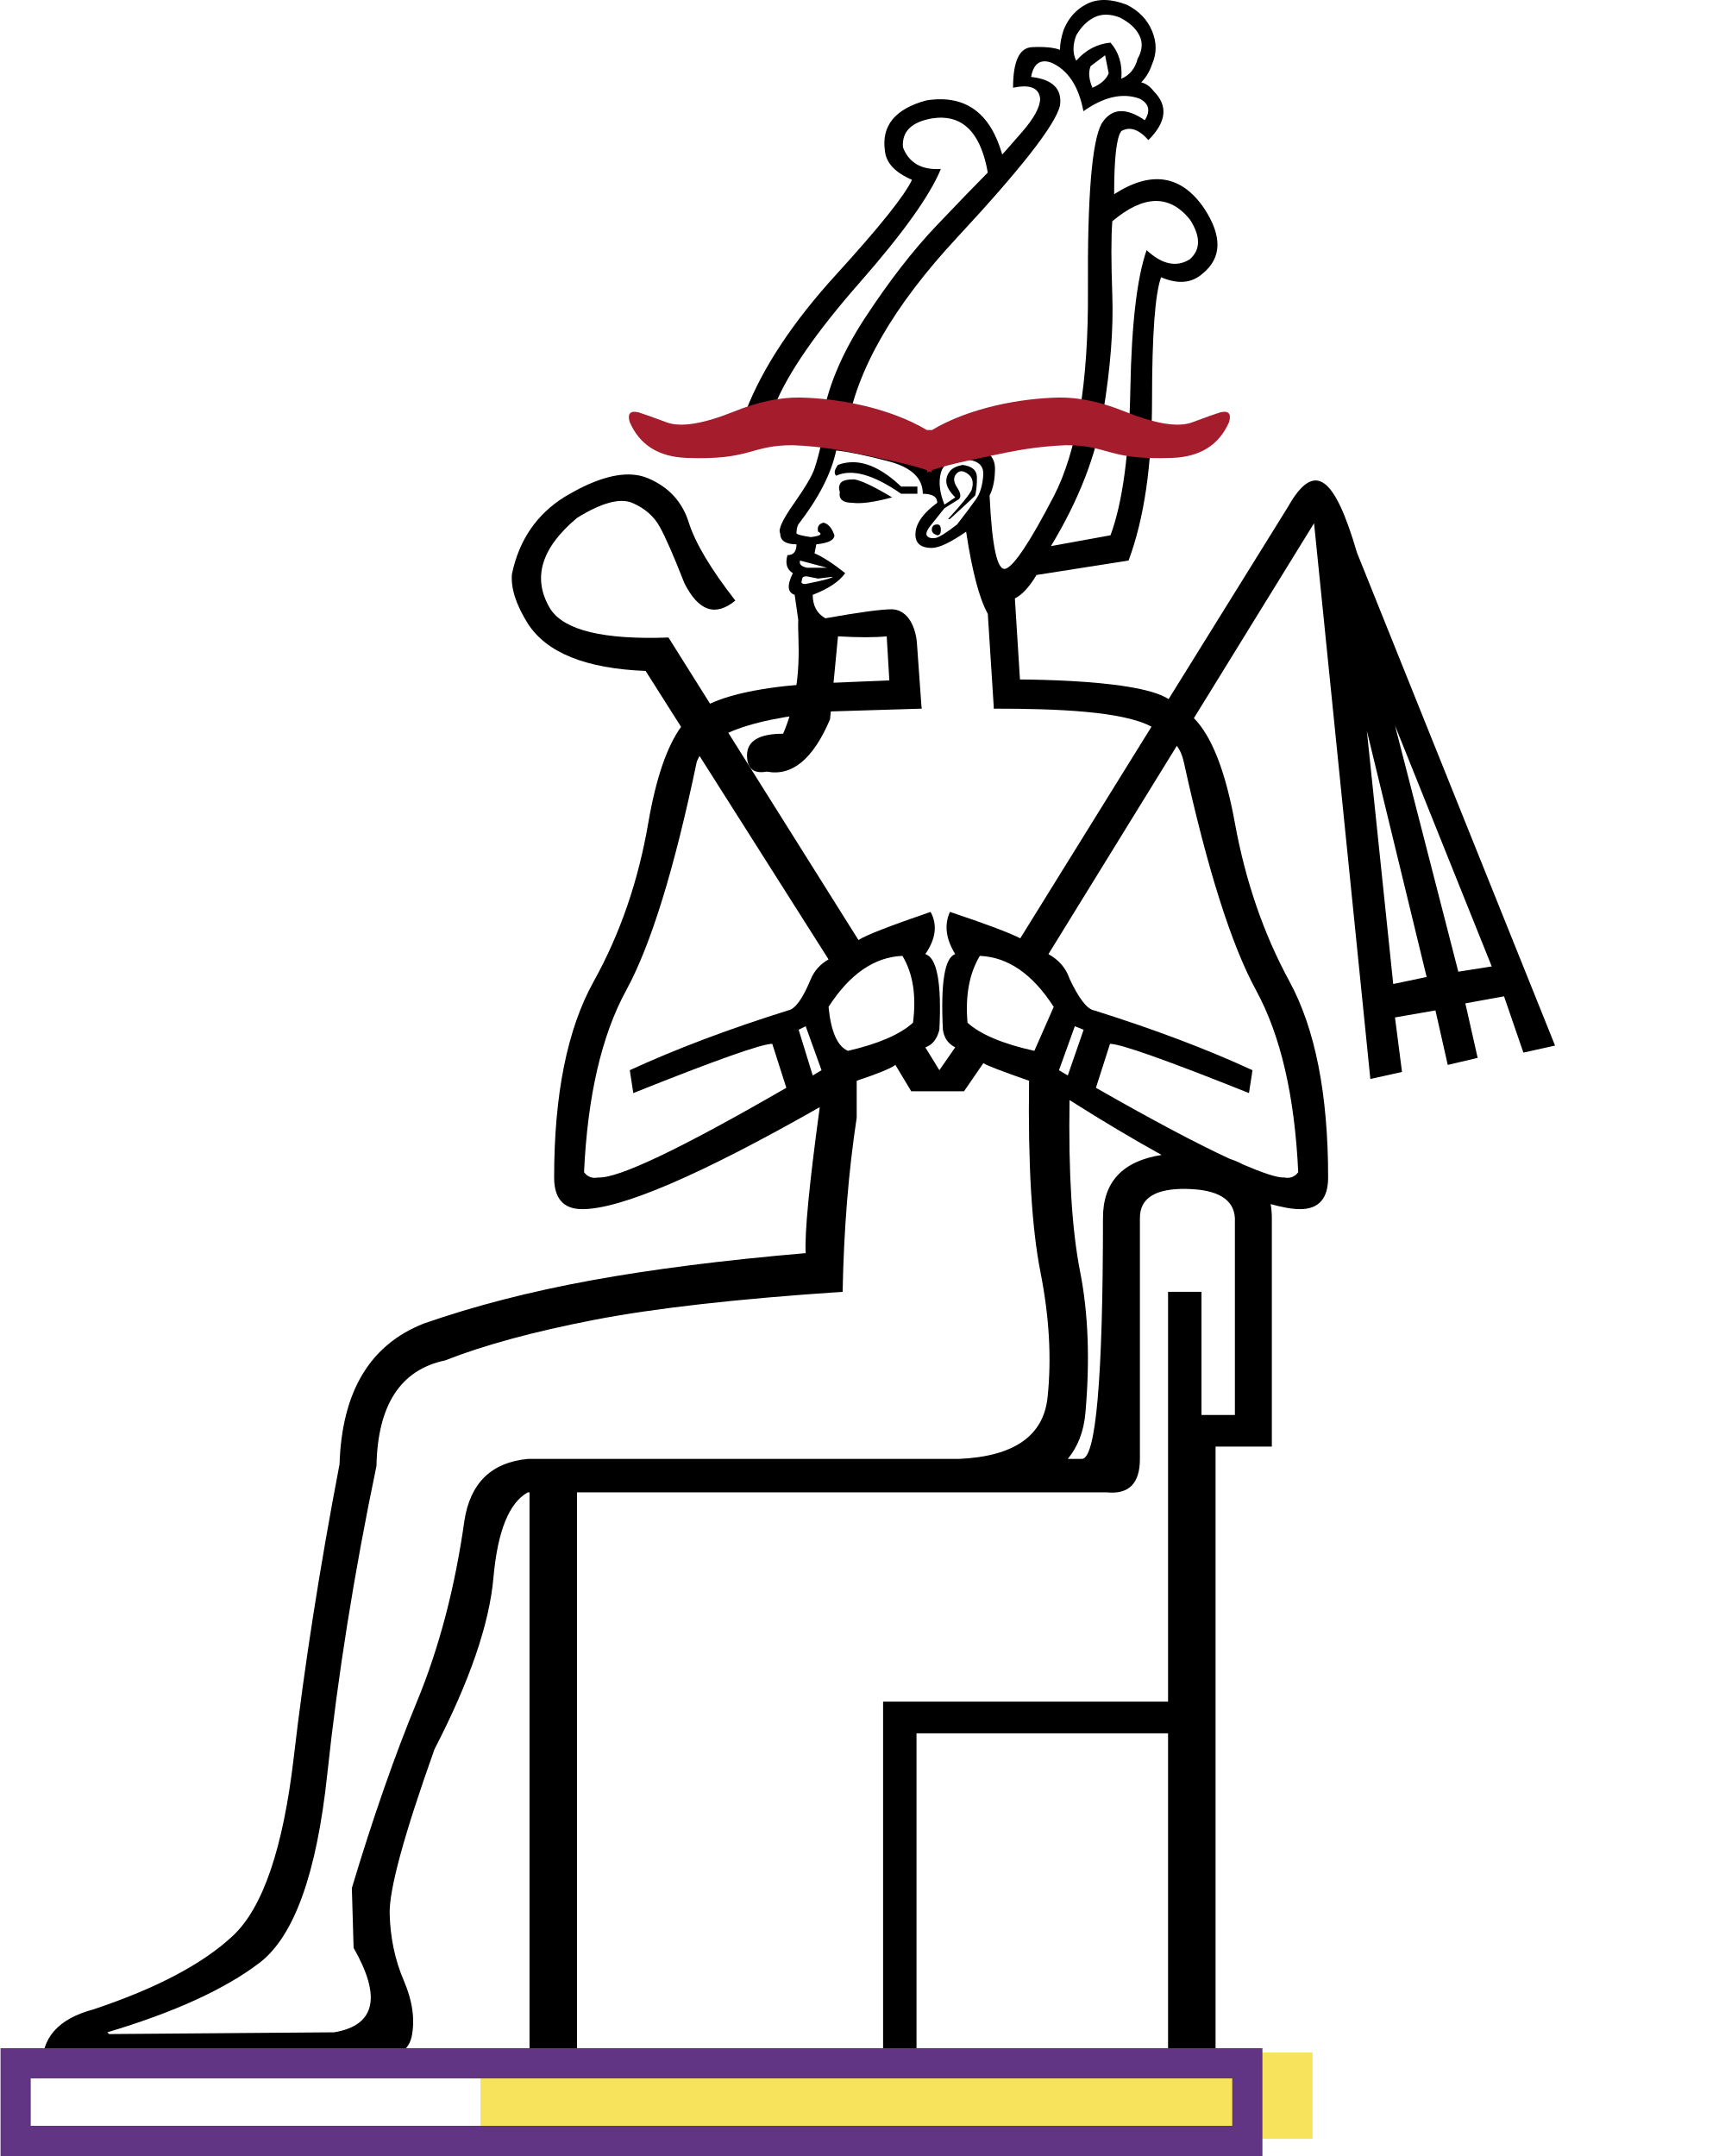
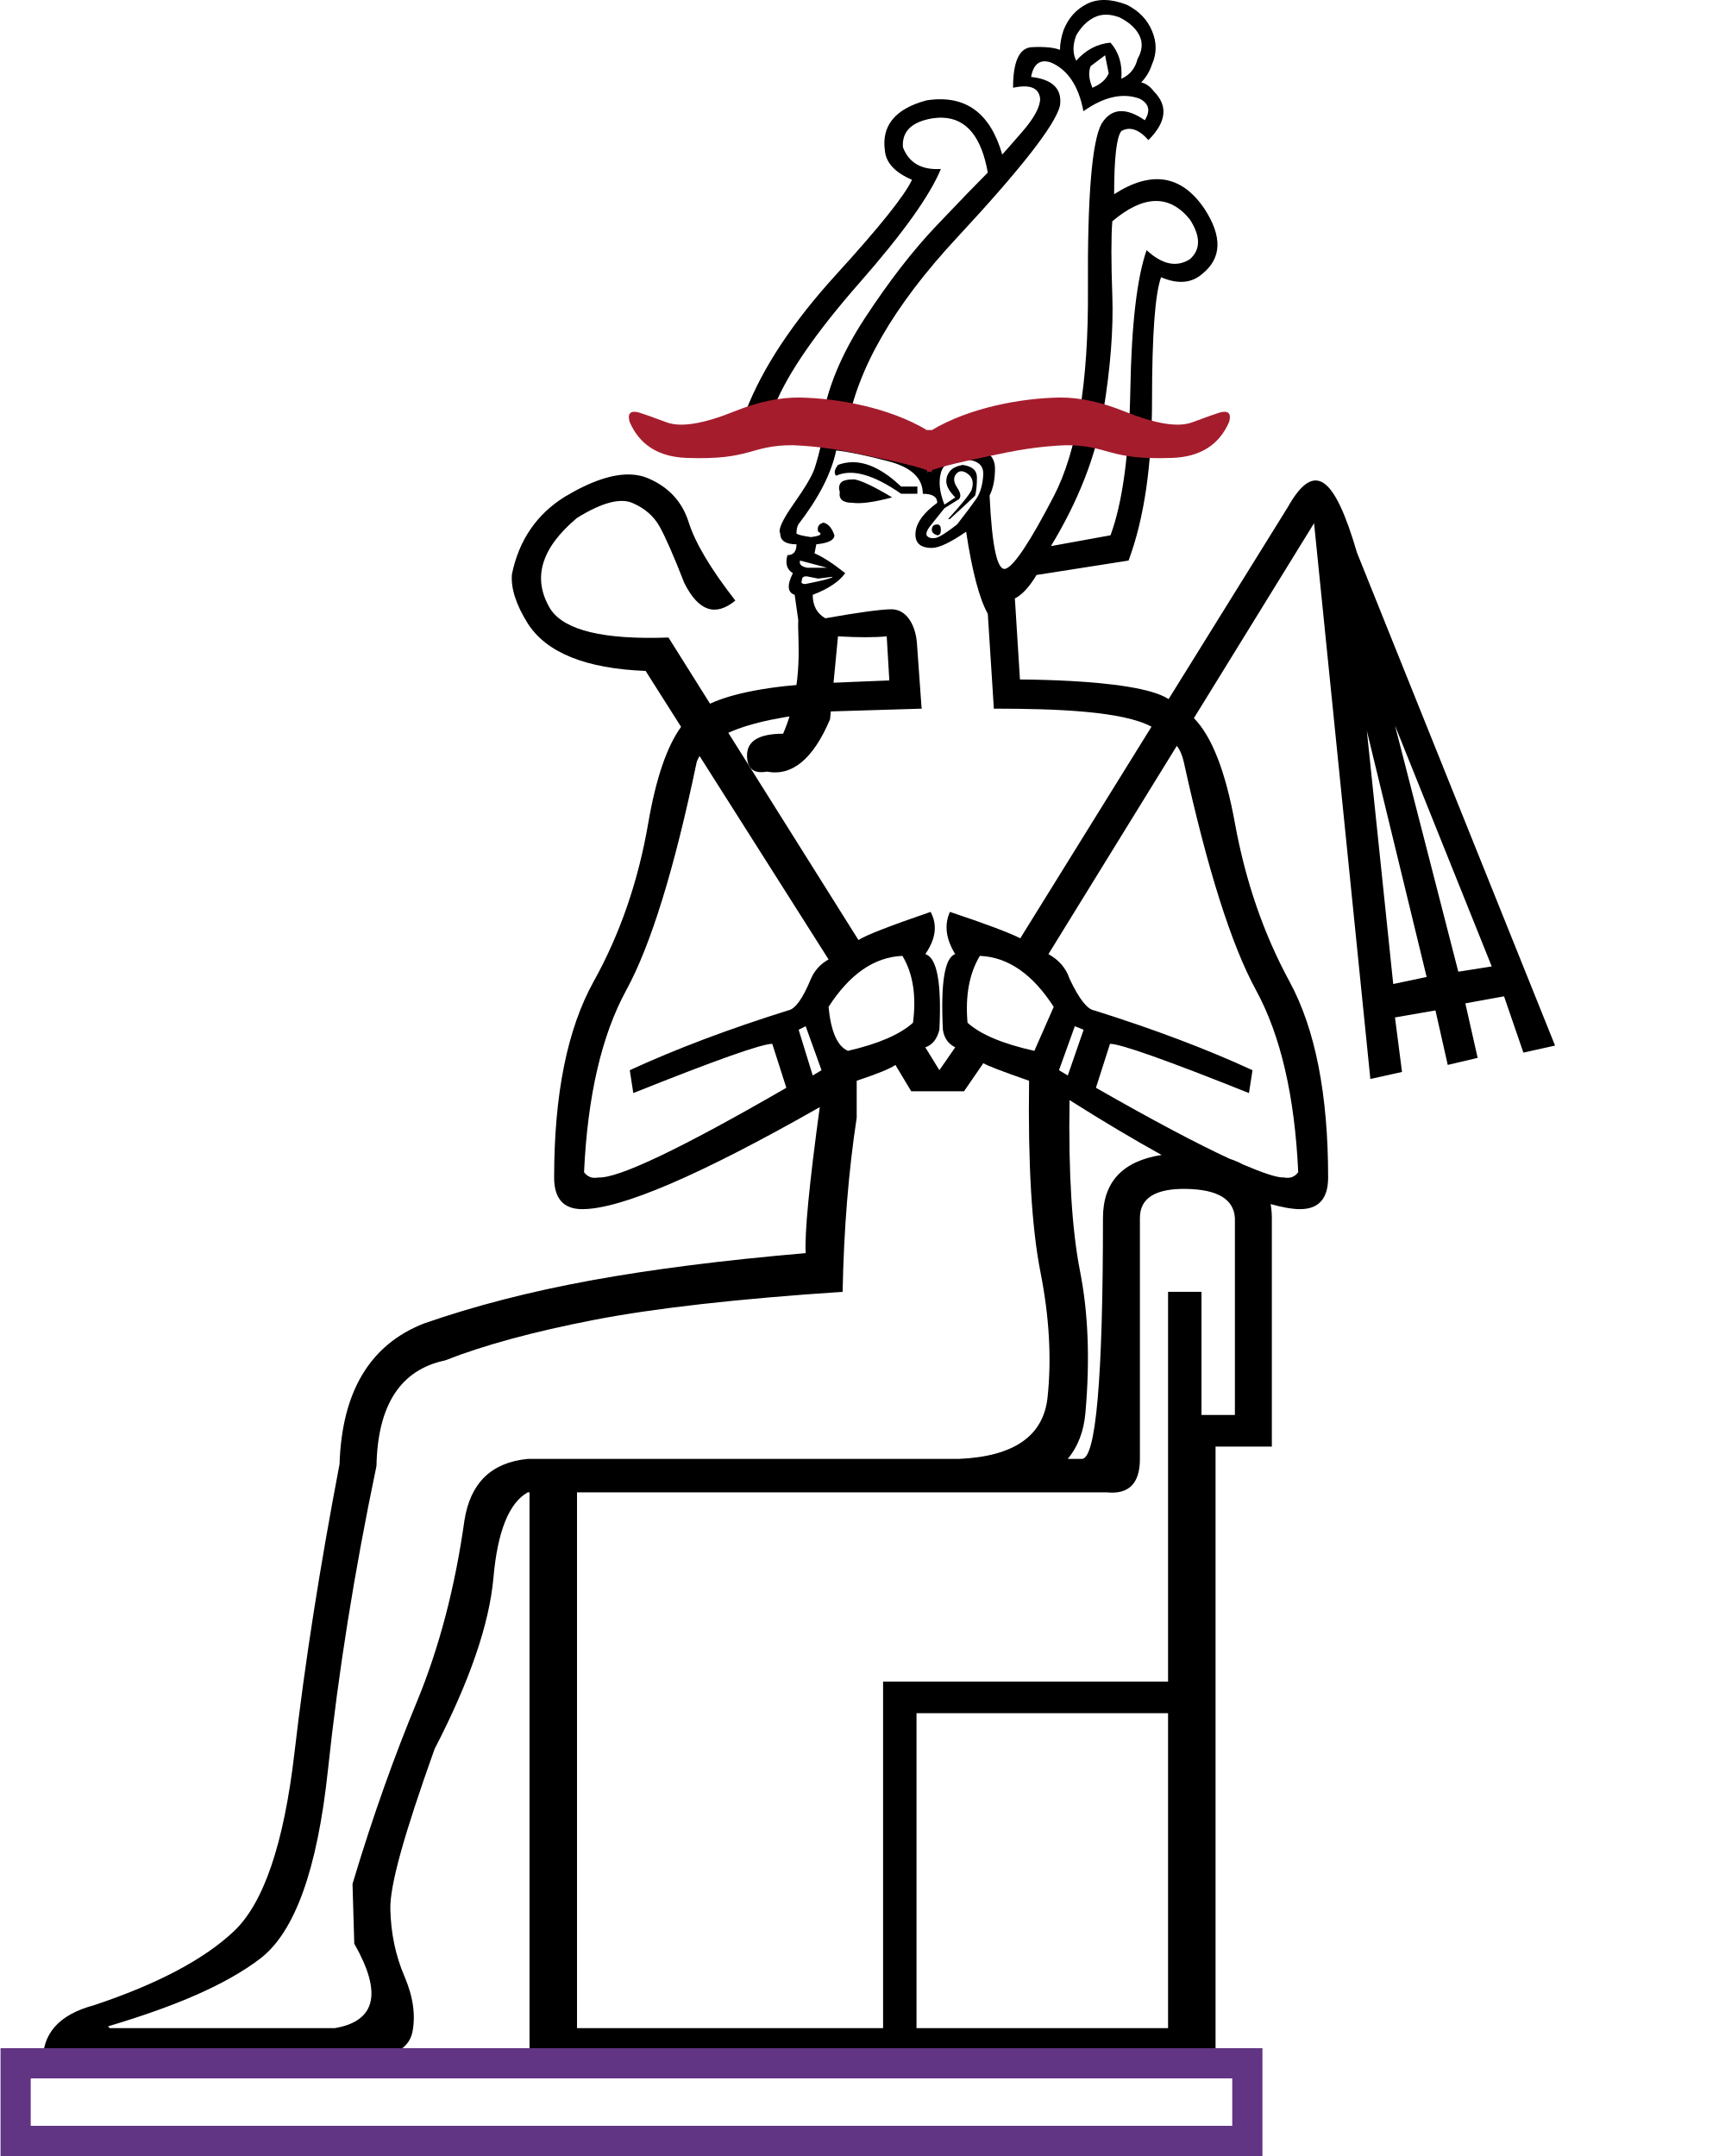
<svg xmlns="http://www.w3.org/2000/svg" xmlns:xlink="http://www.w3.org/1999/xlink" width="800" height="1000" version="1.1" id="svg1">
  <defs id="defs1" />
-   <path style="fill:#000000;stroke:none;stroke-width:37.014" d="m 292.864,220.106 c -8.413,-0.459 -18.739,2.983 -30.976,10.325 -13.053,8.158 -21.211,20.122 -24.475,35.895 -0.544,6.526 1.904,14.14 7.343,22.842 8.702,13.597 26.922,20.941 54.659,22.028 l 16.446,25.937 c -6.591,9.129 -11.676,23.969 -15.224,44.63 -4.623,26.922 -13.051,51.395 -25.288,73.422 -12.237,22.027 -18.358,52.348 -18.358,90.962 0,9.79 4.351,14.684 13.053,14.684 17.948,0 54.659,-15.772 110.134,-47.316 -4.895,35.895 -7.069,58.466 -6.525,67.712 -38.071,3.263 -71.248,7.479 -99.529,12.646 -28.281,5.167 -54.115,11.827 -77.501,19.985 -25.018,9.79 -38.071,31.546 -39.158,65.266 -9.246,48.404 -16.316,93.683 -21.211,135.833 -4.895,42.15 -14.276,69.749 -28.145,82.802 -13.869,13.053 -35.486,24.474 -64.855,34.264 -16.316,4.351 -24.203,13.326 -23.659,26.923 H 163.991 c 16.316,-1.631 25.289,-6.391 26.921,-14.277 1.632,-7.886 0.409,-16.588 -3.67,-26.105 -4.079,-9.518 -6.253,-19.853 -6.525,-31.002 -0.272,-11.149 6.662,-36.575 20.802,-76.277 16.316,-31.544 25.424,-58.058 27.328,-79.541 1.904,-21.483 7.208,-34.672 15.91,-39.567 h 0.815 l 0,279.853 h 318.164 l 0,-301.064 h 26.105 V 564.91 c 0,-2.285 -0.22,-4.401 -0.557,-6.426 5.232,1.446 9.893,2.347 13.609,2.347 8.702,0 13.051,-4.894 13.051,-14.684 0,-38.615 -5.98,-68.936 -17.945,-90.962 -11.965,-22.027 -20.397,-46.5 -25.292,-73.422 -4.377,-24.072 -10.724,-40.258 -19.014,-48.676 l 55.728,-90.419 26.104,257.793 14.686,-3.264 -3.264,-25.288 18.765,-3.266 5.71,25.292 13.868,-3.264 -5.71,-25.29 17.947,-3.262 8.974,26.104 14.686,-3.262 -91.87,-228.638 c -10.334,-35.351 -19.625,-43.298 -32.134,-20.999 l -55.222,88.936 c -15.609,-10.272 -79.064,-9.079 -79.064,-9.079 l -1.906,13.506 c 29.242,0 59.694,1.187 73.04,8.364 l -60.849,98.144 c -5.439,-2.719 -16.315,-6.799 -32.631,-12.237 -2.719,5.983 -1.905,12.51 2.446,19.58 -4.895,1.632 -6.798,13.324 -5.71,35.079 0.544,3.807 2.447,6.527 5.71,8.158 l -7.341,10.606 -6.527,-10.606 c 3.263,-1.088 5.44,-3.807 6.527,-8.158 1.088,-21.755 -1.089,-33.448 -6.527,-35.079 4.895,-7.07 5.711,-13.597 2.448,-19.58 -19.035,6.526 -30.185,10.879 -33.448,13.055 l -60.362,-96.133 c 10.536,-4.748 26.441,-8.09 48.124,-9.922 l 41.571,-1.271 -4.746,-13.506 -42.536,1.725 c -23.127,1.309 -40.018,4.487 -50.891,9.472 l -19.267,-30.685 c -29.913,1.088 -48.133,-3.263 -54.659,-13.053 -8.702,-14.141 -4.623,-28.281 12.237,-42.422 11.421,-7.07 19.988,-9.382 25.699,-6.934 5.711,2.447 9.925,6.118 12.644,11.013 2.719,4.895 6.525,13.597 11.42,26.106 6.526,13.053 14.413,15.772 23.659,8.158 -11.421,-14.684 -18.628,-26.786 -21.62,-36.303 -2.991,-9.518 -9.245,-16.316 -18.763,-20.396 -2.379,-1.02 -4.97,-1.605 -7.774,-1.758 z m 354.083,116.38 44.87,111.765 -15.501,2.448 z m -13.053,2.446 27.736,114.213 -15.499,3.264 z m -88.128,7.015 c 1.494,1.926 2.571,4.39 3.284,7.671 10.877,49.492 22.027,84.707 33.448,105.646 11.421,20.939 17.948,49.086 19.58,84.437 -1.632,2.175 -3.808,2.99 -6.527,2.446 -3.236,0.202 -10.246,-2.264 -19.123,-6.047 -1.832,-1.013 -3.859,-1.875 -6.07,-2.596 -14.852,-6.855 -35.184,-17.582 -62.099,-32.963 l 6.527,-20.395 c 4.895,0 26.377,7.615 64.448,22.844 l 1.633,-10.605 c -21.211,-9.79 -45.685,-19.038 -73.422,-27.74 -3.263,-0.544 -7.071,-5.438 -11.422,-14.684 -1.632,-4.895 -4.896,-8.701 -9.791,-11.42 z m -221.331,4.701 59.824,94.339 c -3.807,2.175 -6.528,5.167 -8.16,8.974 -3.807,9.246 -7.341,14.14 -10.605,14.684 -27.737,8.702 -52.211,17.95 -73.422,27.74 l 1.631,10.605 c 38.071,-15.228 59.555,-22.844 64.45,-22.844 l 6.525,20.395 c -48.948,28.281 -78.044,42.15 -87.29,41.606 -2.719,0.544 -4.896,-0.271 -6.527,-2.446 1.632,-35.351 8.159,-63.498 19.58,-84.437 11.421,-20.939 22.297,-56.154 32.631,-105.646 0.271,-1.038 0.849,-1.995 1.363,-2.969 z m 94.087,92.708 c 4.895,8.158 6.524,18.491 4.893,31 -5.983,5.439 -16.044,9.79 -30.185,13.053 -4.895,-2.175 -7.884,-8.974 -8.972,-20.395 9.79,-15.228 21.211,-23.113 34.264,-23.657 z m 35.895,0 c 13.053,0.544 24.474,8.429 34.264,23.657 l -8.976,20.395 c -14.684,-3.263 -25.016,-7.614 -30.998,-13.053 -1.088,-12.509 0.815,-22.842 5.71,-31 z m -80.765,32.631 7.343,20.397 -4.079,2.446 -6.527,-21.211 z m 124.817,0 4.079,1.633 -7.343,21.211 -4.079,-2.446 z m -42.422,17.132 c 1.632,1.088 8.703,3.808 21.211,8.158 -0.544,38.615 1.224,68.256 5.303,88.923 4.079,20.667 5.167,39.975 3.264,57.923 -1.904,17.948 -15.636,27.464 -41.198,28.552 H 244.756 c -16.86,1.632 -26.65,11.15 -29.369,28.554 -4.351,31.001 -11.693,59.009 -22.026,84.026 -10.333,25.018 -20.395,53.844 -30.185,86.477 l 0.815,27.738 c 13.053,22.843 10.06,35.895 -8.976,39.158 l -104.42,0.815 -0.817,-0.815 c 31.001,-9.246 54.523,-19.989 70.567,-32.226 16.044,-12.237 26.514,-41.331 31.409,-87.288 4.895,-45.957 12.508,-93.683 22.842,-143.175 0.544,-28.281 11.15,-44.598 31.817,-48.949 17.948,-7.07 40.927,-13.324 68.936,-18.763 28.009,-5.439 66.487,-9.79 115.435,-13.053 0.544,-28.825 2.718,-55.747 6.525,-80.765 v -17.132 c 9.79,-3.263 15.774,-5.709 17.949,-7.341 l 7.343,12.235 h 24.475 z m 39.976,17.132 c 15.863,10.035 29.964,18.391 42.696,25.44 -18.038,2.823 -27.195,12.492 -27.195,29.219 0,74.51 -3.265,111.765 -9.791,111.765 h -6.537 c 4.607,-5.583 7.404,-12.596 8.169,-21.211 2.175,-24.474 1.359,-46.363 -2.448,-65.671 -3.807,-19.307 -5.439,-45.823 -4.895,-79.542 z m 54.251,41.198 c 14.413,0.272 21.889,4.76 22.433,13.461 v 91.371 h -15.499 v -57.107 h -15.499 v 190.081 H 409.549 l 0,160.745 H 267.598 l 0,-257.825 h 182.74 62.817 c 10.333,1.088 15.499,-4.08 15.499,-15.501 V 564.91 c 0,-9.246 7.207,-13.733 21.62,-13.461 z M 425.048,803.942 h 116.661 l 0,146.058 H 425.048 Z" id="path2275" />
+   <path style="fill:#000000;stroke:none;stroke-width:37.014" d="m 292.864,220.106 c -8.413,-0.459 -18.739,2.983 -30.976,10.325 -13.053,8.158 -21.211,20.122 -24.475,35.895 -0.544,6.526 1.904,14.14 7.343,22.842 8.702,13.597 26.922,20.941 54.659,22.028 l 16.446,25.937 c -6.591,9.129 -11.676,23.969 -15.224,44.63 -4.623,26.922 -13.051,51.395 -25.288,73.422 -12.237,22.027 -18.358,52.348 -18.358,90.962 0,9.79 4.351,14.684 13.053,14.684 17.948,0 54.659,-15.772 110.134,-47.316 -4.895,35.895 -7.069,58.466 -6.525,67.712 -38.071,3.263 -71.248,7.479 -99.529,12.646 -28.281,5.167 -54.115,11.827 -77.501,19.985 -25.018,9.79 -38.071,31.546 -39.158,65.266 -9.246,48.404 -16.008,91.739 -20.903,133.888 -4.895,42.15 -14.276,69.749 -28.145,82.802 C 94.547,908.866 72.93,920.288 43.561,930.077 27.245,934.428 19.358,943.403 19.902,957 H 164.299 c 16.316,-1.631 25.289,-6.391 26.921,-14.277 1.632,-7.886 0.409,-16.588 -3.67,-26.105 -4.079,-9.518 -6.253,-19.853 -6.525,-31.002 -0.272,-11.149 6.354,-34.63 20.494,-74.333 16.316,-31.544 25.424,-58.058 27.328,-79.541 1.904,-21.483 7.208,-34.672 15.91,-39.567 h 0.815 l 0,270.536 h 318.164 l 0,-291.747 h 26.105 V 564.91 c 0,-2.285 -0.22,-4.401 -0.557,-6.426 5.232,1.446 9.893,2.347 13.609,2.347 8.702,0 13.051,-4.894 13.051,-14.684 0,-38.615 -5.98,-68.936 -17.945,-90.962 -11.965,-22.027 -20.397,-46.5 -25.292,-73.422 -4.377,-24.072 -10.724,-40.258 -19.014,-48.676 l 55.728,-90.419 26.104,257.793 14.686,-3.264 -3.264,-25.288 18.765,-3.266 5.71,25.292 13.868,-3.264 -5.71,-25.29 17.947,-3.262 8.974,26.104 14.686,-3.262 -91.87,-228.638 c -10.334,-35.351 -19.625,-43.298 -32.134,-20.999 l -55.222,88.936 c -15.609,-10.272 -79.064,-9.079 -79.064,-9.079 l -1.906,13.506 c 29.242,0 59.694,1.187 73.04,8.364 l -60.849,98.144 c -5.439,-2.719 -16.315,-6.799 -32.631,-12.237 -2.719,5.983 -1.905,12.51 2.446,19.58 -4.895,1.632 -6.798,13.324 -5.71,35.079 0.544,3.807 2.447,6.527 5.71,8.158 l -7.341,10.606 -6.527,-10.606 c 3.263,-1.088 5.44,-3.807 6.527,-8.158 1.088,-21.755 -1.089,-33.448 -6.527,-35.079 4.895,-7.07 5.711,-13.597 2.448,-19.58 -19.035,6.526 -30.185,10.879 -33.448,13.055 l -60.362,-96.133 c 10.536,-4.748 26.441,-8.09 48.124,-9.922 l 41.571,-1.271 -4.746,-13.506 -42.536,1.725 c -23.127,1.309 -40.018,4.487 -50.891,9.472 l -19.267,-30.685 c -29.913,1.088 -48.133,-3.263 -54.659,-13.053 -8.702,-14.141 -4.623,-28.281 12.237,-42.422 11.421,-7.07 19.988,-9.382 25.699,-6.934 5.711,2.447 9.925,6.118 12.644,11.013 2.719,4.895 6.525,13.597 11.42,26.106 6.526,13.053 14.413,15.772 23.659,8.158 -11.421,-14.684 -18.628,-26.786 -21.62,-36.303 -2.991,-9.518 -9.245,-16.316 -18.763,-20.396 -2.379,-1.02 -4.97,-1.605 -7.774,-1.758 z m 354.083,116.38 44.87,111.765 -15.501,2.448 z m -13.053,2.446 27.736,114.213 -15.499,3.264 z m -88.128,7.015 c 1.494,1.926 2.571,4.39 3.284,7.671 10.877,49.492 22.027,84.707 33.448,105.646 11.421,20.939 17.948,49.086 19.58,84.437 -1.632,2.175 -3.808,2.99 -6.527,2.446 -3.236,0.202 -10.246,-2.264 -19.123,-6.047 -1.832,-1.013 -3.859,-1.875 -6.07,-2.596 -14.852,-6.855 -35.184,-17.582 -62.099,-32.963 l 6.527,-20.395 c 4.895,0 26.377,7.615 64.448,22.844 l 1.633,-10.605 c -21.211,-9.79 -45.685,-19.038 -73.422,-27.74 -3.263,-0.544 -7.071,-5.438 -11.422,-14.684 -1.632,-4.895 -4.896,-8.701 -9.791,-11.42 z m -221.331,4.701 59.824,94.339 c -3.807,2.175 -6.528,5.167 -8.16,8.974 -3.807,9.246 -7.341,14.14 -10.605,14.684 -27.737,8.702 -52.211,17.95 -73.422,27.74 l 1.631,10.605 c 38.071,-15.228 59.555,-22.844 64.45,-22.844 l 6.525,20.395 c -48.948,28.281 -78.044,42.15 -87.29,41.606 -2.719,0.544 -4.896,-0.271 -6.527,-2.446 1.632,-35.351 8.159,-63.498 19.58,-84.437 11.421,-20.939 22.297,-56.154 32.631,-105.646 0.271,-1.038 0.849,-1.995 1.363,-2.969 z m 94.087,92.708 c 4.895,8.158 6.524,18.491 4.893,31 -5.983,5.439 -16.044,9.79 -30.185,13.053 -4.895,-2.175 -7.884,-8.974 -8.972,-20.395 9.79,-15.228 21.211,-23.113 34.264,-23.657 z m 35.895,0 c 13.053,0.544 24.474,8.429 34.264,23.657 l -8.976,20.395 c -14.684,-3.263 -25.016,-7.614 -30.998,-13.053 -1.088,-12.509 0.815,-22.842 5.71,-31 z m -80.765,32.631 7.343,20.397 -4.079,2.446 -6.527,-21.211 z m 124.817,0 4.079,1.633 -7.343,21.211 -4.079,-2.446 z m -42.422,17.132 c 1.632,1.088 8.703,3.808 21.211,8.158 -0.544,38.615 1.224,68.256 5.303,88.923 4.079,20.667 5.167,39.975 3.264,57.923 -1.904,17.948 -15.636,27.464 -41.198,28.552 H 244.756 c -16.86,1.632 -26.65,11.15 -29.369,28.554 -4.351,31.001 -11.693,59.009 -22.026,84.026 -10.333,25.018 -20.087,51.9 -29.877,84.532 l 0.815,27.738 c 13.053,22.843 10.06,35.895 -8.976,39.158 H 50.904 l -0.817,-0.815 c 31.001,-9.246 54.523,-19.174 70.567,-31.411 16.044,-12.237 26.514,-41.331 31.409,-87.288 4.895,-45.957 12.2,-91.739 22.534,-141.231 0.544,-28.281 11.15,-44.598 31.817,-48.949 17.948,-7.07 40.927,-13.324 68.936,-18.763 28.009,-5.439 66.487,-9.79 115.435,-13.053 0.544,-28.825 2.718,-55.747 6.525,-80.765 v -17.132 c 9.79,-3.263 15.774,-5.709 17.949,-7.341 l 7.343,12.235 h 24.475 z m 39.976,17.132 c 15.863,10.035 29.964,18.391 42.696,25.44 -18.038,2.823 -27.195,12.492 -27.195,29.219 0,74.51 -3.265,111.765 -9.791,111.765 h -6.537 c 4.607,-5.583 7.404,-12.596 8.169,-21.211 2.175,-24.474 1.359,-46.363 -2.448,-65.671 -3.807,-19.307 -5.439,-45.823 -4.895,-79.542 z m 54.251,41.198 c 14.413,0.272 21.889,4.76 22.433,13.461 v 91.371 h -15.499 v -57.107 h -15.499 l 0,180.765 H 409.549 V 940.684 H 267.598 l 0,-248.508 h 182.74 62.817 c 10.333,1.088 15.499,-4.08 15.499,-15.501 V 564.91 c 0,-9.246 7.207,-13.733 21.62,-13.461 z M 425.048,794.626 H 541.709 V 940.684 H 425.048 Z" id="path2275" />
  <path d="m 512.508,0.005 c -3.069,-0.07 -5.859,0.523 -8.37,1.778 -5.022,2.511 -8.65,6.557 -10.88,12.137 -1.117,3.348 -1.674,6.416 -1.674,9.207 -2.79,-1.106 -7.114,-1.52 -12.973,-1.256 -5.858,0.279 -8.789,6.557 -8.789,18.832 7.812,-1.674 11.999,-5.8e-5 12.556,5.022 0,3.906 -2.791,9.066 -8.371,15.484 -5.581,6.417 -8.649,9.906 -9.206,10.462 -5.58,-19.53 -17.298,-27.901 -35.154,-25.11 -14.508,3.906 -20.924,11.718 -19.25,23.437 0.558,5.58 4.743,10.043 12.555,13.391 -3.348,7.254 -15.066,21.901 -35.154,43.942 -20.088,22.041 -34.038,43.106 -41.85,63.194 l 35.154,14.228 c -1.117,5.022 -2.231,9.207 -3.348,12.555 -1.116,3.348 -4.325,8.789 -9.626,16.322 -5.3,7.533 -7.395,12.136 -6.277,13.81 0,3.348 2.512,5.022 7.534,5.022 0,3.348 -1.394,5.022 -4.185,5.022 -1.117,3.906 -0.283,6.695 2.508,8.369 -2.791,5.58 -2.512,8.927 0.836,10.044 l 1.673,11.718 c -0.558,7.812 3.015,29.268 -7.029,52.704 -11.16,0 -16.74,3.348 -16.74,10.044 0,6.137 3.069,8.65 9.207,7.533 11.718,2.232 21.483,-5.859 29.295,-24.273 l 3.681,-38.474 c 9.486,0.557 17.018,0.557 22.598,0 l 1.525,25.723 14.657,7.721 -2.171,-30.276 c -0.476,-6.638 -3.693,-15.394 -11.498,-15.725 -5.022,0 -15.344,1.394 -30.968,4.185 -3.907,-2.232 -5.859,-5.859 -5.859,-10.881 7.254,-2.79 12.275,-6.138 15.067,-10.044 -5.58,-4.464 -10.323,-7.533 -14.229,-9.207 l 0.835,-4.185 c 5.579,-0.559 8.37,-1.954 8.37,-4.185 -1.116,-3.346 -2.792,-5.303 -5.022,-5.859 -2.246,0.559 -3.066,1.954 -2.509,4.185 2.232,1.117 1.116,1.956 -3.348,2.513 -3.905,-0.557 -6.139,-1.117 -6.696,-1.673 0,-1.676 0.278,-3.068 0.835,-4.185 9.486,-12.276 15.346,-23.715 17.577,-34.317 5.58,0.558 13.671,2.231 24.273,5.022 10.602,2.79 15.903,7.812 15.903,15.067 4.466,0 6.697,1.393 6.697,4.184 -6.138,4.464 -9.488,8.929 -10.044,13.392 -0.558,5.024 1.953,7.533 7.533,7.533 3.348,0 8.649,-2.51 15.903,-7.533 2.79,18.414 6.138,31.109 10.044,38.084 l 2.811,43.907 12.815,-2.162 -3.063,-48.861 c 3.348,-1.674 6.695,-5.3 10.043,-10.881 l 42.687,-6.696 c 7.254,-19.53 10.881,-44.361 10.881,-74.493 0,-30.132 1.395,-49.105 4.186,-56.916 7.812,3.348 14.229,2.791 19.251,-1.673 8.926,-7.254 9.205,-17.298 0.835,-30.132 -10.602,-15.624 -24.552,-17.856 -41.85,-6.696 0,-16.74 1.117,-26.505 3.348,-29.296 3.906,-2.232 8.091,-0.837 12.555,4.185 8.368,-8.37 9.205,-15.902 2.509,-22.598 -1.674,-2.233 -3.629,-3.628 -5.859,-4.185 2.231,-2.232 3.905,-5.022 5.022,-8.37 2.231,-5.022 2.231,-10.184 0,-15.485 -2.232,-5.301 -6.138,-9.345 -11.718,-12.136 -3.627,-1.394 -6.975,-2.126 -10.044,-2.196 z m 0.412,6.799 c 1.953,0 4.045,0.419 6.277,1.256 4.464,2.232 7.533,5.021 9.207,8.369 1.678,3.348 1.396,6.975 -0.835,10.882 h -9.3e-4 c -1.116,4.464 -3.628,7.533 -7.534,9.207 0.558,-6.696 -1.116,-12.276 -5.022,-16.74 -6.138,0.558 -11.439,3.348 -15.903,8.37 -1.674,-3.348 -1.674,-7.255 0,-11.719 2.232,-3.906 5.022,-6.695 8.37,-8.369 1.674,-0.837 3.487,-1.256 5.44,-1.256 z m -0.416,18.832 1.673,8.37 h -9.4e-4 c -1.116,2.79 -3.627,5.023 -7.533,6.697 -1.67,-3.906 -1.953,-7.253 -0.836,-10.044 z m -28.512,2.825 c 1.011,-0.07 2.144,0.105 3.4,0.523 7.812,3.348 12.836,10.88 15.067,22.598 9.486,-6.698 18.134,-8.65 25.946,-5.858 4.465,2.232 5.304,5.579 2.513,10.043 -8.928,-6.138 -15.624,-5.579 -20.088,1.674 -4.464,8.37 -6.541,34.038 -6.277,77.003 0.279,42.966 -5.022,74.912 -15.903,95.837 -10.881,20.925 -18.274,32.084 -22.18,33.48 -3.907,1.395 -6.416,-9.905 -7.533,-33.899 h -0.004 c 1.674,-3.348 2.513,-7.533 2.513,-12.555 0,-5.58 -3.766,-9.067 -11.299,-10.462 -7.533,-1.395 -13.253,0.14 -17.159,4.604 -8.37,-5.022 -21.761,-9.207 -40.175,-12.555 4.464,-27.342 21.483,-56.916 51.057,-88.722 29.574,-31.806 45.477,-52.172 47.708,-61.1 1.116,-7.812 -3.348,-12.275 -13.392,-13.392 0.837,-4.604 2.773,-7.01 5.807,-7.219 z M 437.136,54.592 c 11.046,0.366 18.034,8.849 20.964,25.449 -5.022,5.022 -12.974,13.253 -23.855,24.692 -10.881,11.439 -21.901,25.668 -33.061,42.687 -11.16,17.019 -17.858,33.34 -20.089,48.963 l -21.761,-8.37 c 6.138,-15.066 19.25,-34.037 39.338,-56.915 20.088,-22.878 32.643,-40.454 37.665,-52.73 -8.928,0.558 -14.786,-2.791 -17.577,-10.044 -0.558,-7.254 3.906,-11.718 13.392,-13.392 1.744,-0.279 3.405,-0.392 4.983,-0.339 z m 98.594,38.632 c 5.999,-0.139 11.369,2.721 16.112,8.58 5.022,7.812 5.022,13.95 0,18.414 -6.138,3.906 -12.834,2.511 -20.088,-4.185 -4.463,12.834 -6.976,34.316 -7.533,64.448 -0.558,30.132 -3.627,52.731 -9.207,67.797 l -27.62,5.022 c 12.834,-21.204 20.925,-41.99 24.273,-62.357 3.35,-20.367 4.742,-38.362 4.185,-53.986 -0.557,-15.624 -0.557,-27.063 0,-34.317 v -0.002 c 7.254,-6.137 13.88,-9.275 19.878,-9.415 z m -89.356,119.898 c 6.695,0 9.889,2.372 9.625,7.115 -0.278,4.743 -1.395,8.507 -3.348,11.299 -1.953,2.79 -4.882,6.696 -8.788,11.718 -5.022,3.908 -8.37,6.015 -10.044,6.279 -1.675,0.282 -2.928,-9.3e-4 -3.767,-0.836 -0.835,-0.837 -0.418,-2.372 1.256,-4.603 l 6.697,-8.37 6.696,-4.185 c 1.117,-1.116 0.839,-2.931 -0.835,-5.44 -1.674,-2.511 -1.813,-4.604 -0.417,-6.277 1.395,-1.674 3.21,-1.674 5.44,0 2.231,1.674 2.791,4.185 1.673,7.533 -1.116,2.232 -4.743,6.696 -10.881,13.392 h 0.838 c 6.138,-5.58 10.044,-9.207 11.718,-10.88 0.576,-2.232 0.839,-5.023 0.839,-8.371 0,-3.346 -2.232,-5.302 -6.696,-5.858 -2.789,0.557 -4.742,1.535 -5.859,2.931 -1.117,1.394 -1.673,2.929 -1.673,4.603 0,2.232 1.393,4.742 4.184,7.533 l -5.021,3.348 -0.009,-0.002 c -2.231,-5.58 -2.792,-10.463 -1.674,-14.647 1.116,-4.186 4.465,-6.277 10.044,-6.277 z m -50.894,1.257 c -2.337,0 -4.621,0.418 -6.853,1.255 -1.674,2.231 -1.952,3.905 -0.835,5.022 7.254,-3.348 17.298,-0.558 30.132,8.37 h 7.533 v -3.348 h -7.533 -0.002 c -7.952,-7.533 -15.432,-11.3 -22.442,-11.3 z m 0.681,7.95 c -3.347,0 -5.442,0.557 -6.277,1.674 -0.835,1.116 -0.975,2.511 -0.418,4.185 -0.558,3.348 1.395,5.022 5.859,5.022 3.906,0.56 10.044,-0.279 18.414,-2.509 l -9.3e-4,-0.002 c -8.37,-5.022 -14.229,-7.813 -17.577,-8.37 z m 38.503,20.927 c -1.678,0 -2.513,0.835 -2.513,2.509 0,1.113 0.839,1.952 2.513,2.508 1.117,0 1.673,-0.834 1.673,-2.508 0,-1.674 -0.556,-2.509 -1.673,-2.509 z m -63.612,16.74 12.555,3.348 h -9.207 c -2.791,-0.557 -3.904,-1.674 -3.348,-3.348 z m 2.72,7.324 c 0.418,-6e-5 0.907,0.069 1.465,0.208 l 4.185,0.835 6.696,-0.835 c 0,0.557 -4.185,1.674 -12.555,3.348 -1.674,0 -2.23,-0.556 -1.673,-1.673 0,-1.256 0.628,-1.883 1.883,-1.883 z" style="fill:#000000;stroke:none;stroke-width:37.014" id="path1" />
  <path id="path1-5" style="fill:#a51d2d;stroke:none;stroke-width:45.843" d="m 370.758,184.384 c -9.251,-0.091 -19.295,2.047 -30.132,6.414 -14.449,5.821 -24.934,7.52 -31.454,5.095 -6.52,-2.426 -10.838,-3.964 -12.953,-4.609 -3.877,-0.97 -5.285,0.484 -4.229,4.366 4.582,10.675 13.394,16.256 26.433,16.74 30.173,1.123 29.096,-5.896 49.31,-5.896 13.674,0.616 22.602,2.285 35.914,5.129 5.518,1.206 24.806,4.998 28.345,7.523 l 0.086,-0.098 V 199.531 h -2.115 c -17.665,-10.564 -41.567,-14.832 -59.207,-15.147 z" />
  <use x="0" y="0" xlink:href="#path1-5" id="use1" transform="matrix(-1,0,0,1,862.0446,0)" style="stroke-width:1.043" />
-   <rect style="fill:#f8e45c;fill-rule:evenodd;stroke:none;stroke-width:16;stroke-miterlimit:5;stroke-dasharray:none" id="rect2" width="385.95" height="40.056" x="222.79" y="952" />
  <rect style="fill:none;fill-rule:evenodd;stroke:#613583;stroke-width:14;stroke-miterlimit:5;stroke-dasharray:none" id="rect1" width="571.225" height="36" x="7.252" y="957" />
</svg>
